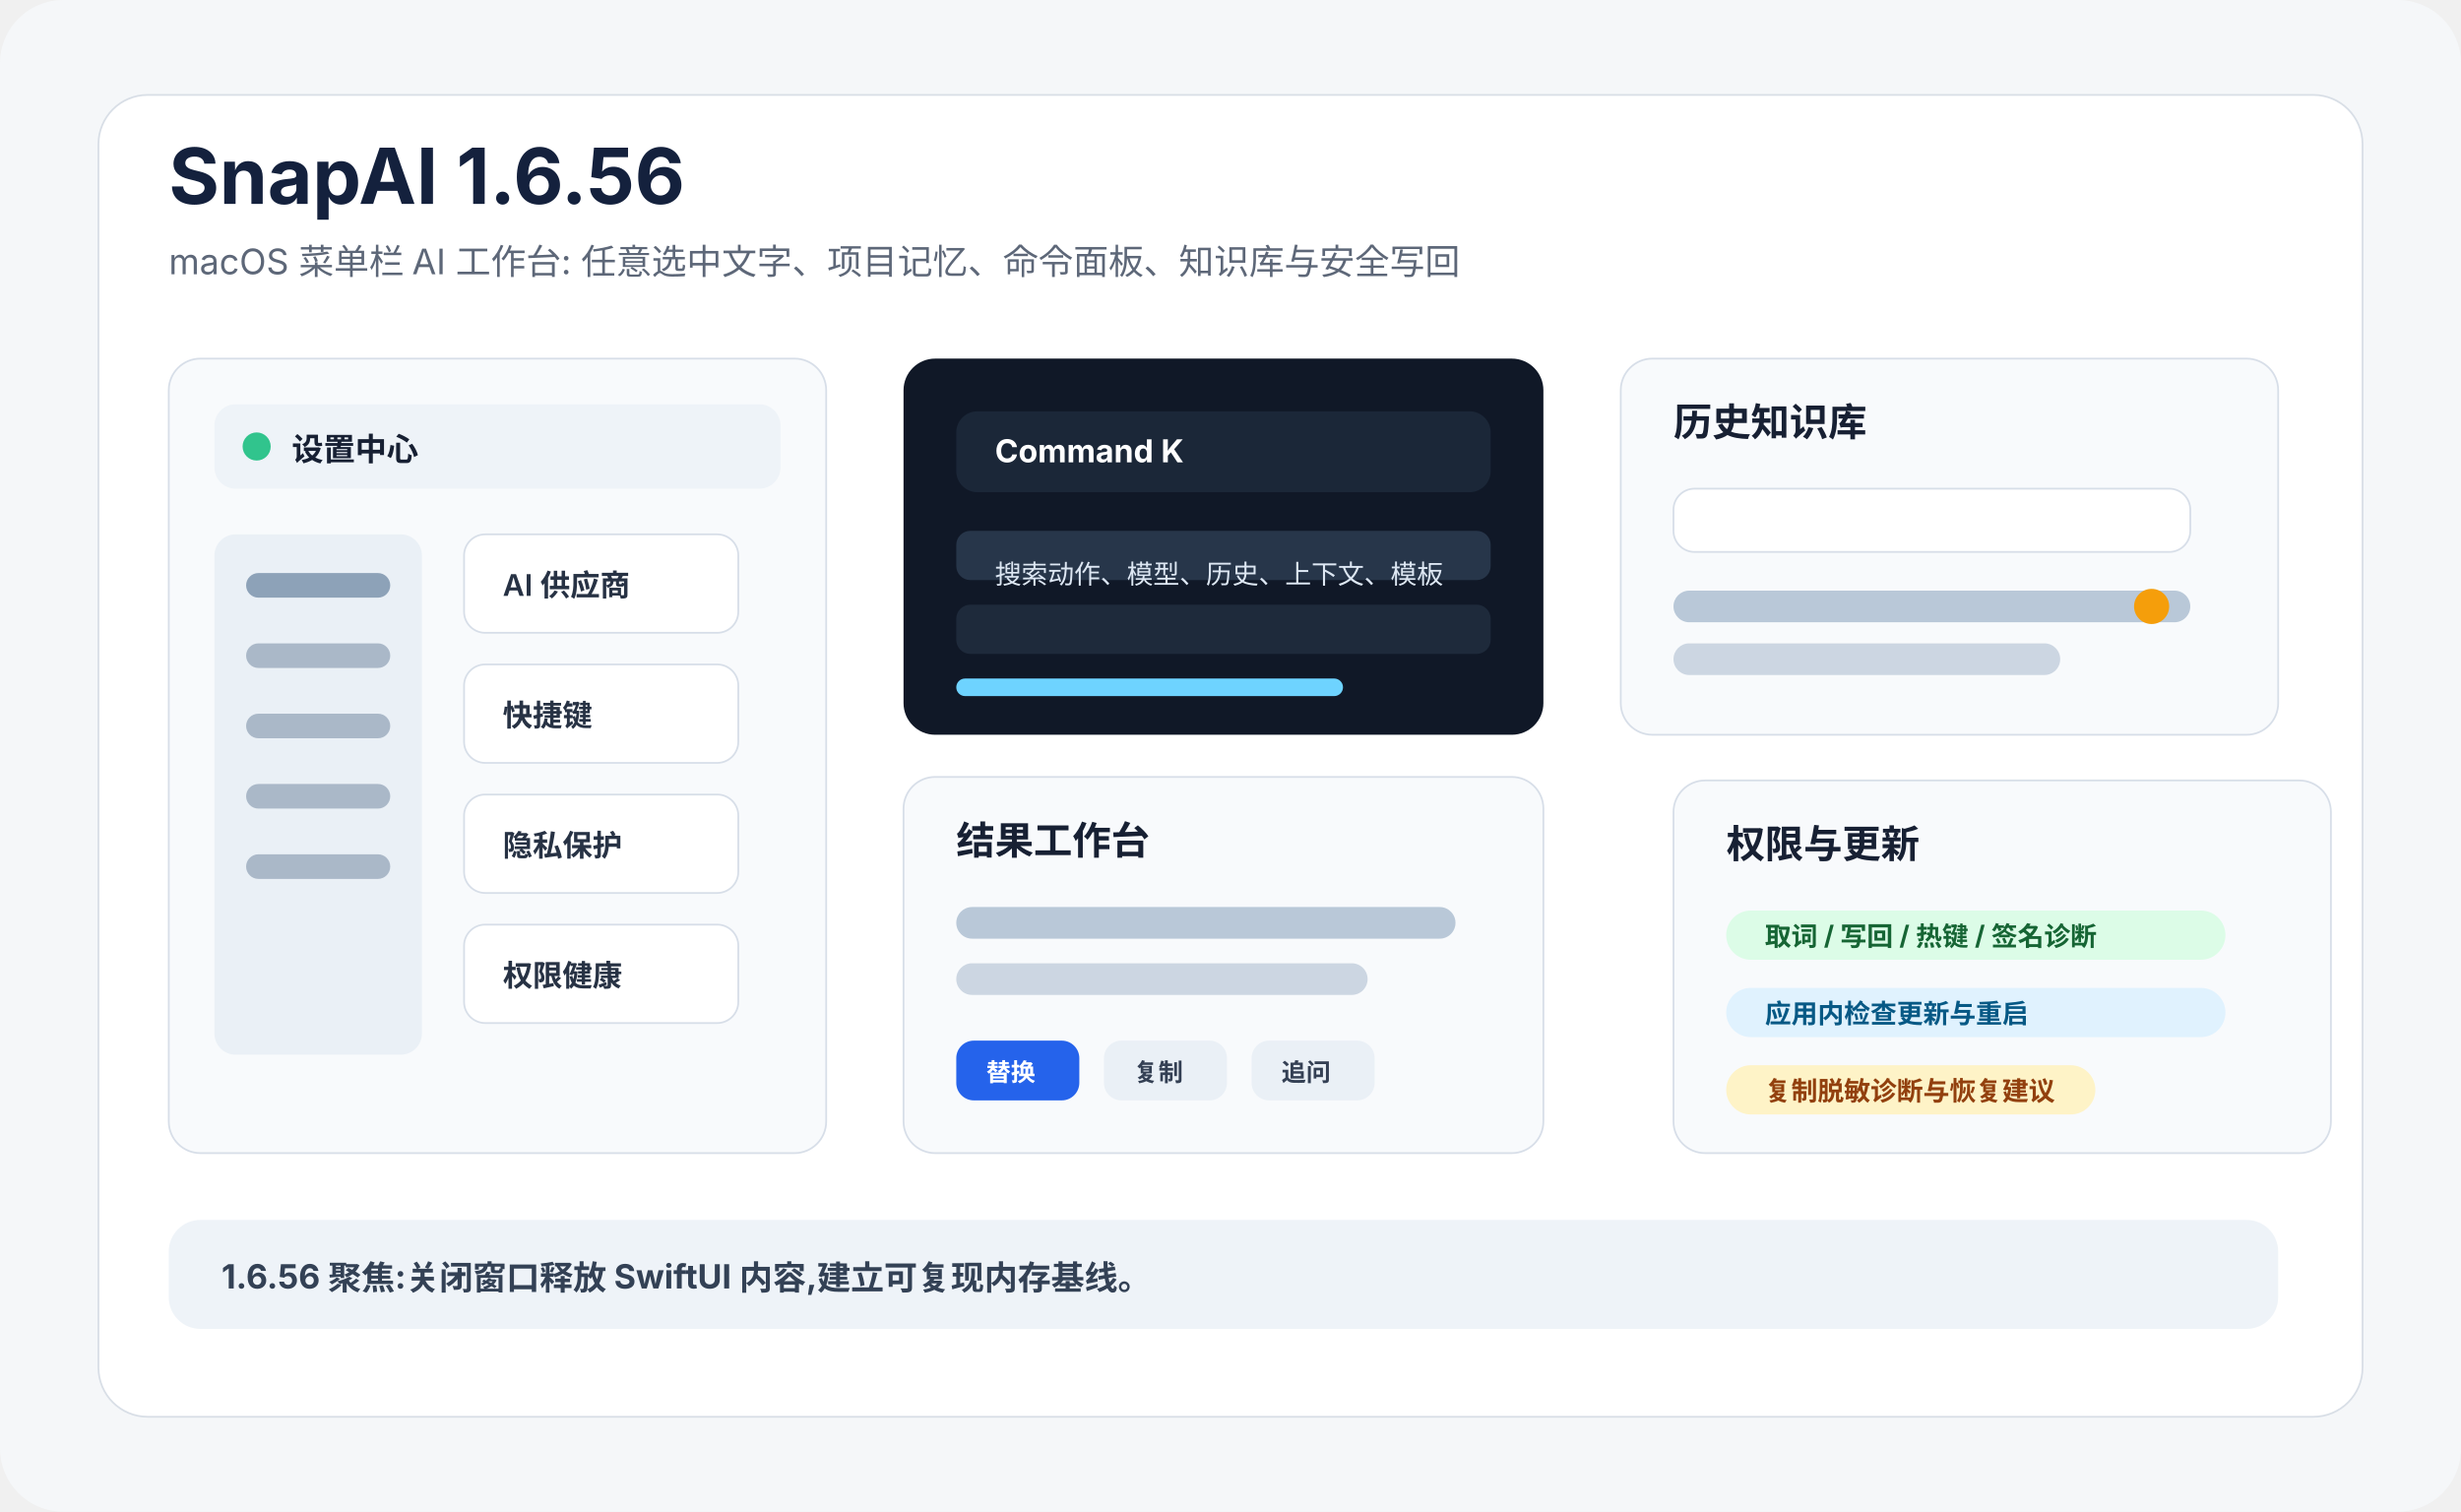
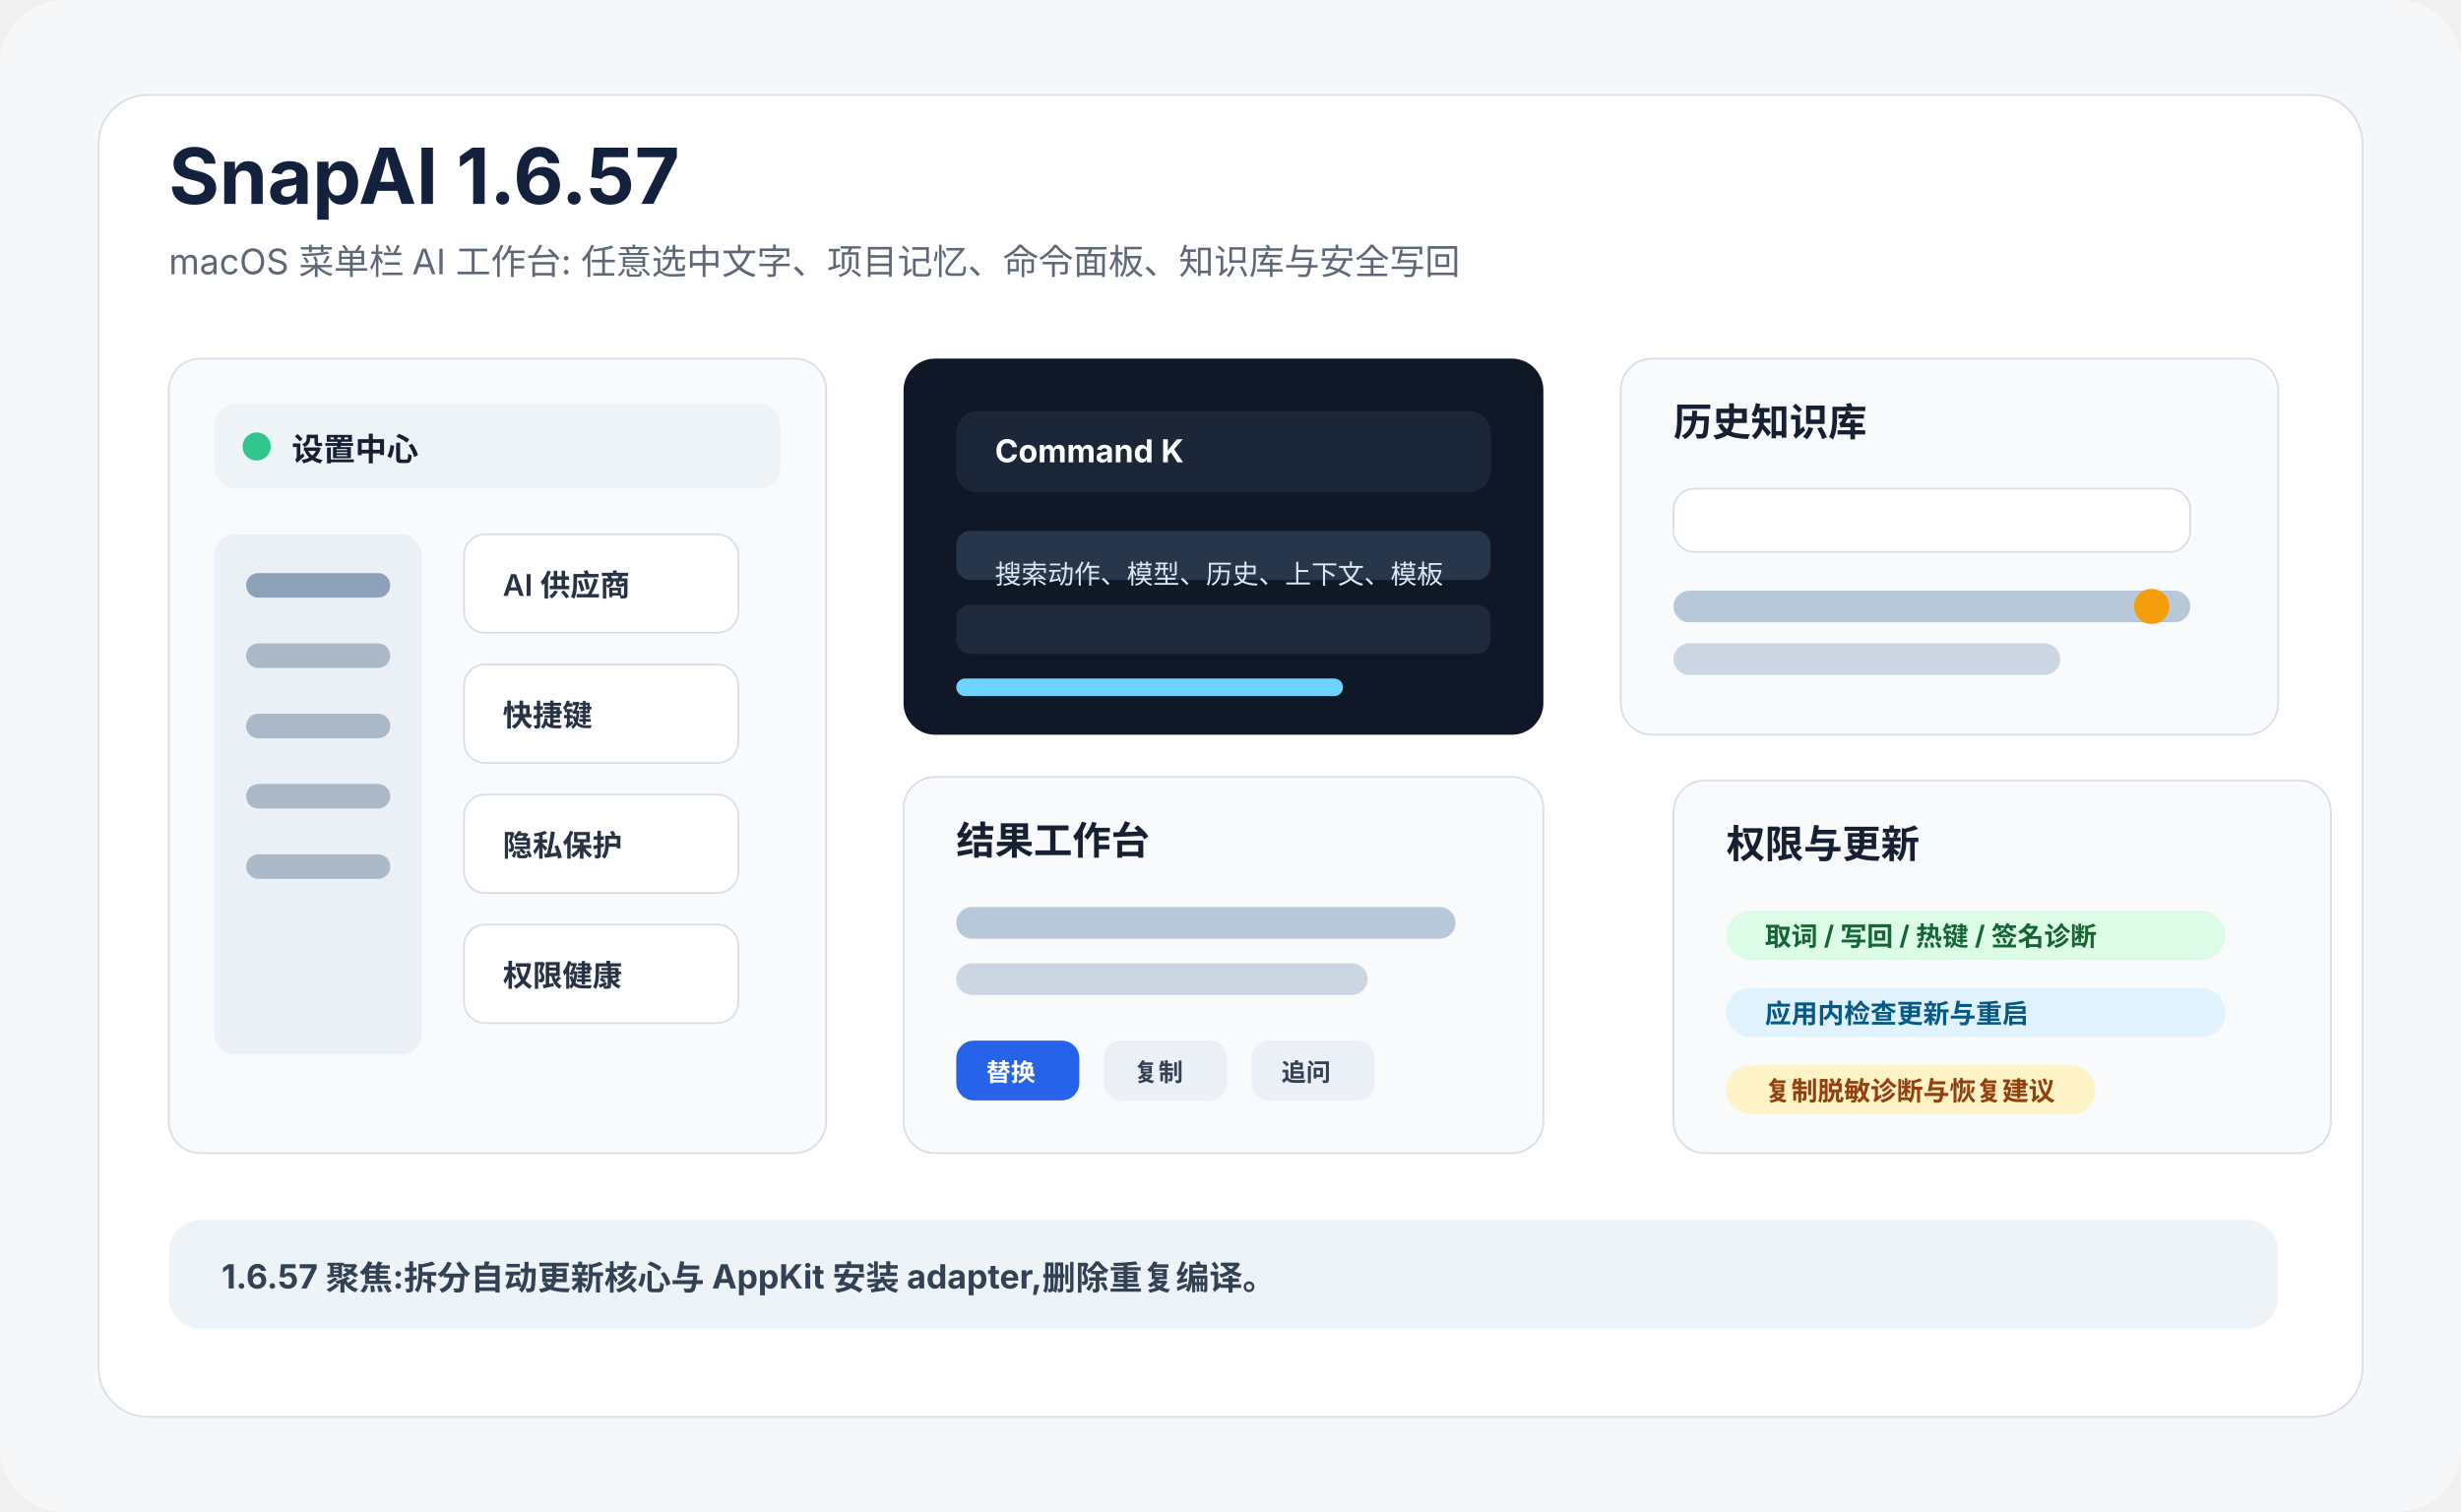
<svg xmlns="http://www.w3.org/2000/svg" width="1400" height="860" viewBox="0 0 1400 860" fill="none">
  <rect width="1400" height="860" rx="36" fill="#F5F7F9" />
  <rect x="56" y="54" width="1288" height="752" rx="28" fill="#FFFFFF" stroke="#D8DEE6" />
-   <text x="96" y="116" fill="#14213D" font-family="-apple-system,BlinkMacSystemFont,Segoe UI,sans-serif" font-size="44" font-weight="700">SnapAI 1.6.56</text>
+   <text x="96" y="116" fill="#14213D" font-family="-apple-system,BlinkMacSystemFont,Segoe UI,sans-serif" font-size="44" font-weight="700">SnapAI 1.6.57</text>
  <text x="96" y="156" fill="#5D6778" font-family="-apple-system,BlinkMacSystemFont,Segoe UI,sans-serif" font-size="20">macOS 菜单栏 AI 工作台: 任意选中文字、项目记忆、命令面板、知识库与安全写回</text>
  <rect x="96" y="204" width="374" height="452" rx="18" fill="#F8FAFC" stroke="#D7DEE8" />
  <rect x="122" y="230" width="322" height="48" rx="12" fill="#EEF3F8" />
  <circle cx="146" cy="254" r="8" fill="#31C48D" />
  <text x="166" y="262" fill="#172033" font-family="-apple-system,BlinkMacSystemFont,Segoe UI,sans-serif" font-size="18" font-weight="650">设置中心</text>
  <rect x="122" y="304" width="118" height="296" rx="12" fill="#EAF0F6" />
  <rect x="140" y="326" width="82" height="14" rx="7" fill="#8DA2B8" />
  <rect x="140" y="366" width="82" height="14" rx="7" fill="#AAB8C8" />
  <rect x="140" y="406" width="82" height="14" rx="7" fill="#AAB8C8" />
  <rect x="140" y="446" width="82" height="14" rx="7" fill="#AAB8C8" />
  <rect x="140" y="486" width="82" height="14" rx="7" fill="#AAB8C8" />
  <rect x="264" y="304" width="156" height="56" rx="12" fill="#FFFFFF" stroke="#D7DEE8" />
  <text x="286" y="339" fill="#273244" font-family="-apple-system,BlinkMacSystemFont,Segoe UI,sans-serif" font-size="17" font-weight="600">AI 供应商</text>
  <rect x="264" y="378" width="156" height="56" rx="12" fill="#FFFFFF" stroke="#D7DEE8" />
  <text x="286" y="413" fill="#273244" font-family="-apple-system,BlinkMacSystemFont,Segoe UI,sans-serif" font-size="17" font-weight="600">快捷键</text>
  <rect x="264" y="452" width="156" height="56" rx="12" fill="#FFFFFF" stroke="#D7DEE8" />
  <text x="286" y="487" fill="#273244" font-family="-apple-system,BlinkMacSystemFont,Segoe UI,sans-serif" font-size="17" font-weight="600">隐私保护</text>
  <rect x="264" y="526" width="156" height="56" rx="12" fill="#FFFFFF" stroke="#D7DEE8" />
  <text x="286" y="561" fill="#273244" font-family="-apple-system,BlinkMacSystemFont,Segoe UI,sans-serif" font-size="17" font-weight="600">权限健康</text>
  <rect x="514" y="204" width="364" height="214" rx="18" fill="#101827" />
  <rect x="544" y="234" width="304" height="46" rx="12" fill="#1B2738" />
  <text x="566" y="263" fill="#FFFFFF" font-family="-apple-system,BlinkMacSystemFont,Segoe UI,sans-serif" font-size="18" font-weight="650">Command K</text>
  <rect x="544" y="302" width="304" height="28" rx="8" fill="#27364A" />
  <rect x="544" y="344" width="304" height="28" rx="8" fill="#1E2A3B" />
  <rect x="544" y="386" width="220" height="10" rx="5" fill="#6ED3FF" />
  <text x="566" y="332" fill="#DDE7F3" font-family="-apple-system,BlinkMacSystemFont,Segoe UI,sans-serif" font-size="15">搜索动作、模型、历史、上下文、模板</text>
  <rect x="514" y="442" width="364" height="214" rx="18" fill="#F8FAFC" stroke="#D7DEE8" />
  <text x="544" y="486" fill="#172033" font-family="-apple-system,BlinkMacSystemFont,Segoe UI,sans-serif" font-size="22" font-weight="700">结果工作台</text>
  <rect x="544" y="516" width="284" height="18" rx="9" fill="#B9C8D8" />
  <rect x="544" y="548" width="234" height="18" rx="9" fill="#CCD6E2" />
  <rect x="544" y="592" width="70" height="34" rx="10" fill="#2563EB" />
  <rect x="628" y="592" width="70" height="34" rx="10" fill="#EAF0F6" />
  <rect x="712" y="592" width="70" height="34" rx="10" fill="#EAF0F6" />
  <text x="561" y="615" fill="#FFFFFF" font-family="-apple-system,BlinkMacSystemFont,Segoe UI,sans-serif" font-size="14" font-weight="700">替换</text>
  <text x="645" y="615" fill="#344054" font-family="-apple-system,BlinkMacSystemFont,Segoe UI,sans-serif" font-size="14" font-weight="700">复制</text>
  <text x="729" y="615" fill="#344054" font-family="-apple-system,BlinkMacSystemFont,Segoe UI,sans-serif" font-size="14" font-weight="700">追问</text>
  <rect x="922" y="204" width="374" height="214" rx="18" fill="#F8FAFC" stroke="#D7DEE8" />
  <text x="952" y="248" fill="#172033" font-family="-apple-system,BlinkMacSystemFont,Segoe UI,sans-serif" font-size="22" font-weight="700">历史知识库</text>
  <rect x="952" y="278" width="294" height="36" rx="12" fill="#FFFFFF" stroke="#D7DEE8" />
  <rect x="952" y="336" width="294" height="18" rx="9" fill="#B9C8D8" />
  <rect x="952" y="366" width="220" height="18" rx="9" fill="#CCD6E2" />
  <circle cx="1224" cy="345" r="10" fill="#F59E0B" />
  <rect x="952" y="444" width="374" height="212" rx="18" fill="#F8FAFC" stroke="#D7DEE8" />
  <text x="982" y="488" fill="#172033" font-family="-apple-system,BlinkMacSystemFont,Segoe UI,sans-serif" font-size="22" font-weight="700">权限与更新</text>
  <rect x="982" y="518" width="284" height="28" rx="14" fill="#DCFCE7" />
  <rect x="982" y="562" width="284" height="28" rx="14" fill="#E0F2FE" />
  <rect x="982" y="606" width="210" height="28" rx="14" fill="#FEF3C7" />
  <text x="1004" y="538" fill="#166534" font-family="-apple-system,BlinkMacSystemFont,Segoe UI,sans-serif" font-size="15" font-weight="650">取词 / 写回 / 热键 / 签名诊断</text>
  <text x="1004" y="582" fill="#075985" font-family="-apple-system,BlinkMacSystemFont,Segoe UI,sans-serif" font-size="15" font-weight="650">应用内检查更新与重启</text>
  <text x="1004" y="626" fill="#92400E" font-family="-apple-system,BlinkMacSystemFont,Segoe UI,sans-serif" font-size="15" font-weight="650">复制脱敏诊断与恢复建议</text>
  <rect x="96" y="694" width="1200" height="62" rx="18" fill="#EEF3F8" />
-   <text x="126" y="733" fill="#334155" font-family="-apple-system,BlinkMacSystemFont,Segoe UI,sans-serif" font-size="19" font-weight="650">1.6.56 聚焦:关闭窗口释放 SwiftUI 内容,建立可复现内存基线。</text>
+   <text x="126" y="733" fill="#334155" font-family="-apple-system,BlinkMacSystemFont,Segoe UI,sans-serif" font-size="19" font-weight="650">1.6.57 聚焦:拆分自动更新核心与 AppKit 安装 adapter,删除重复编译。</text>
</svg>
